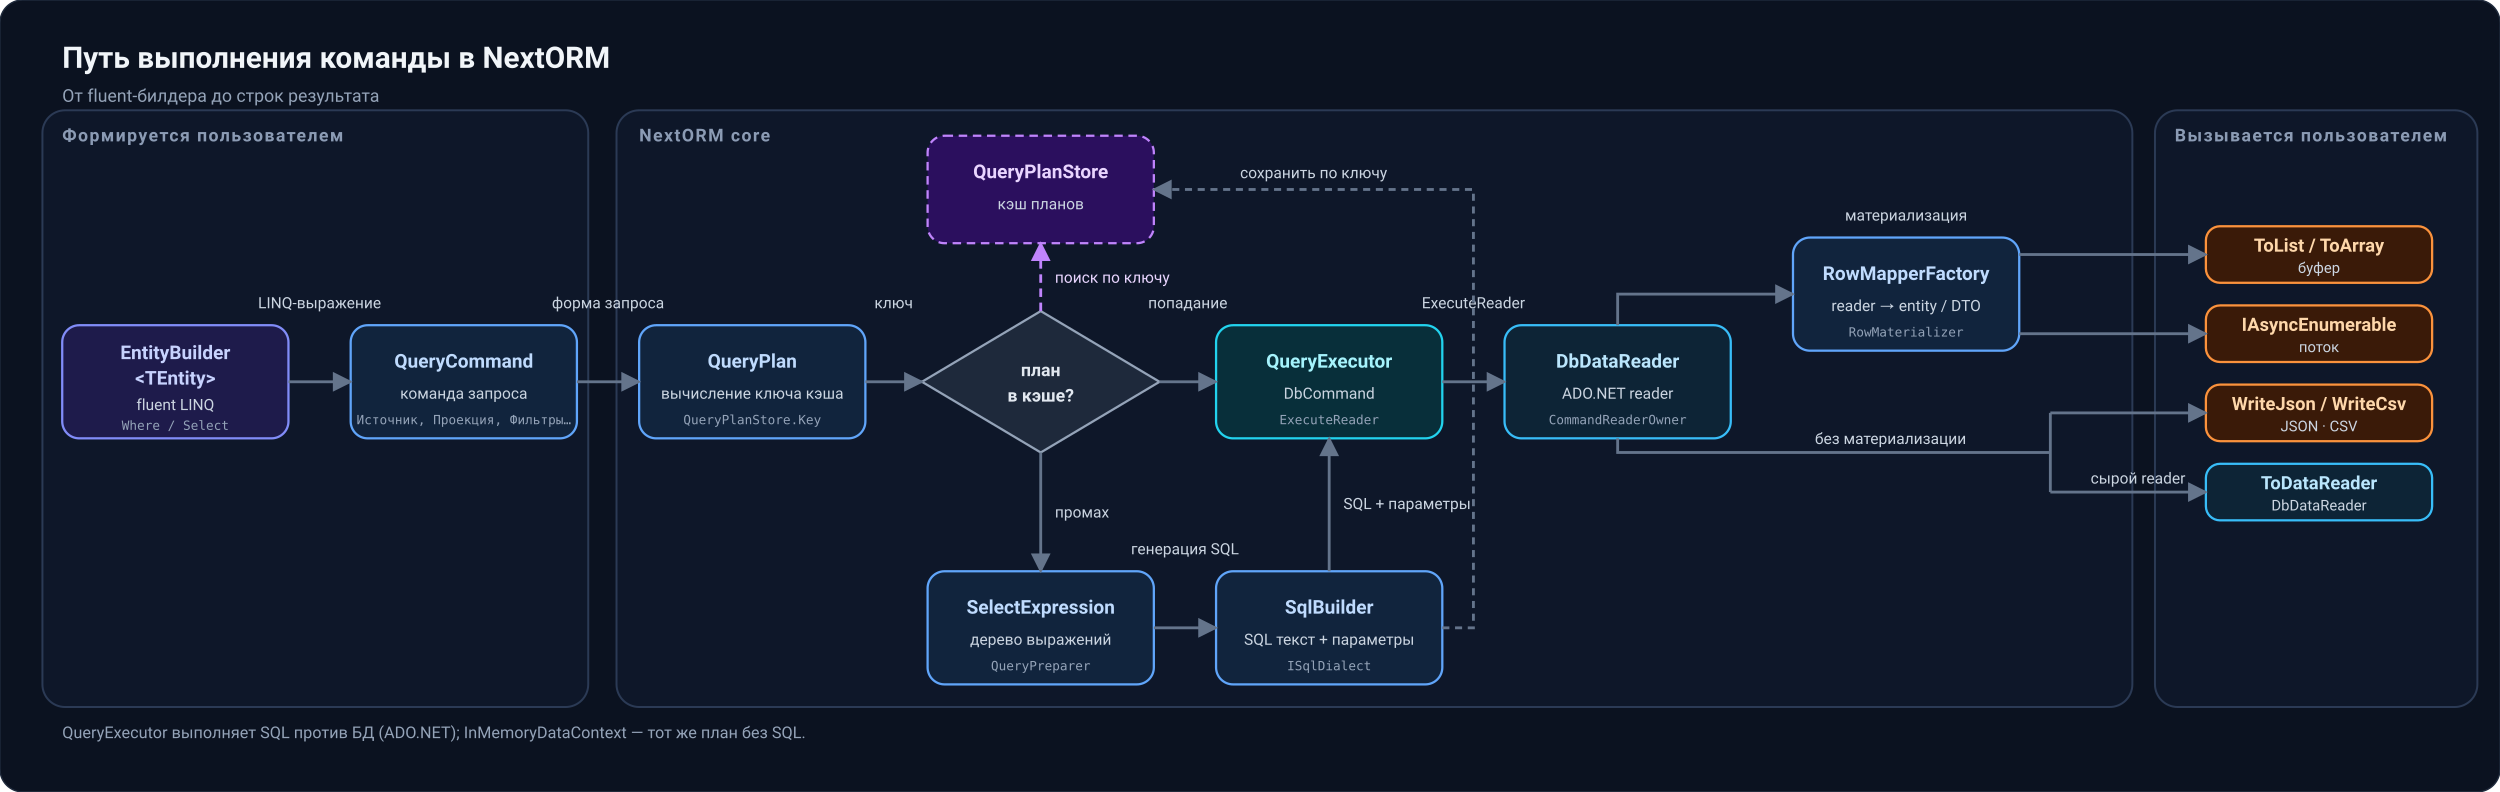
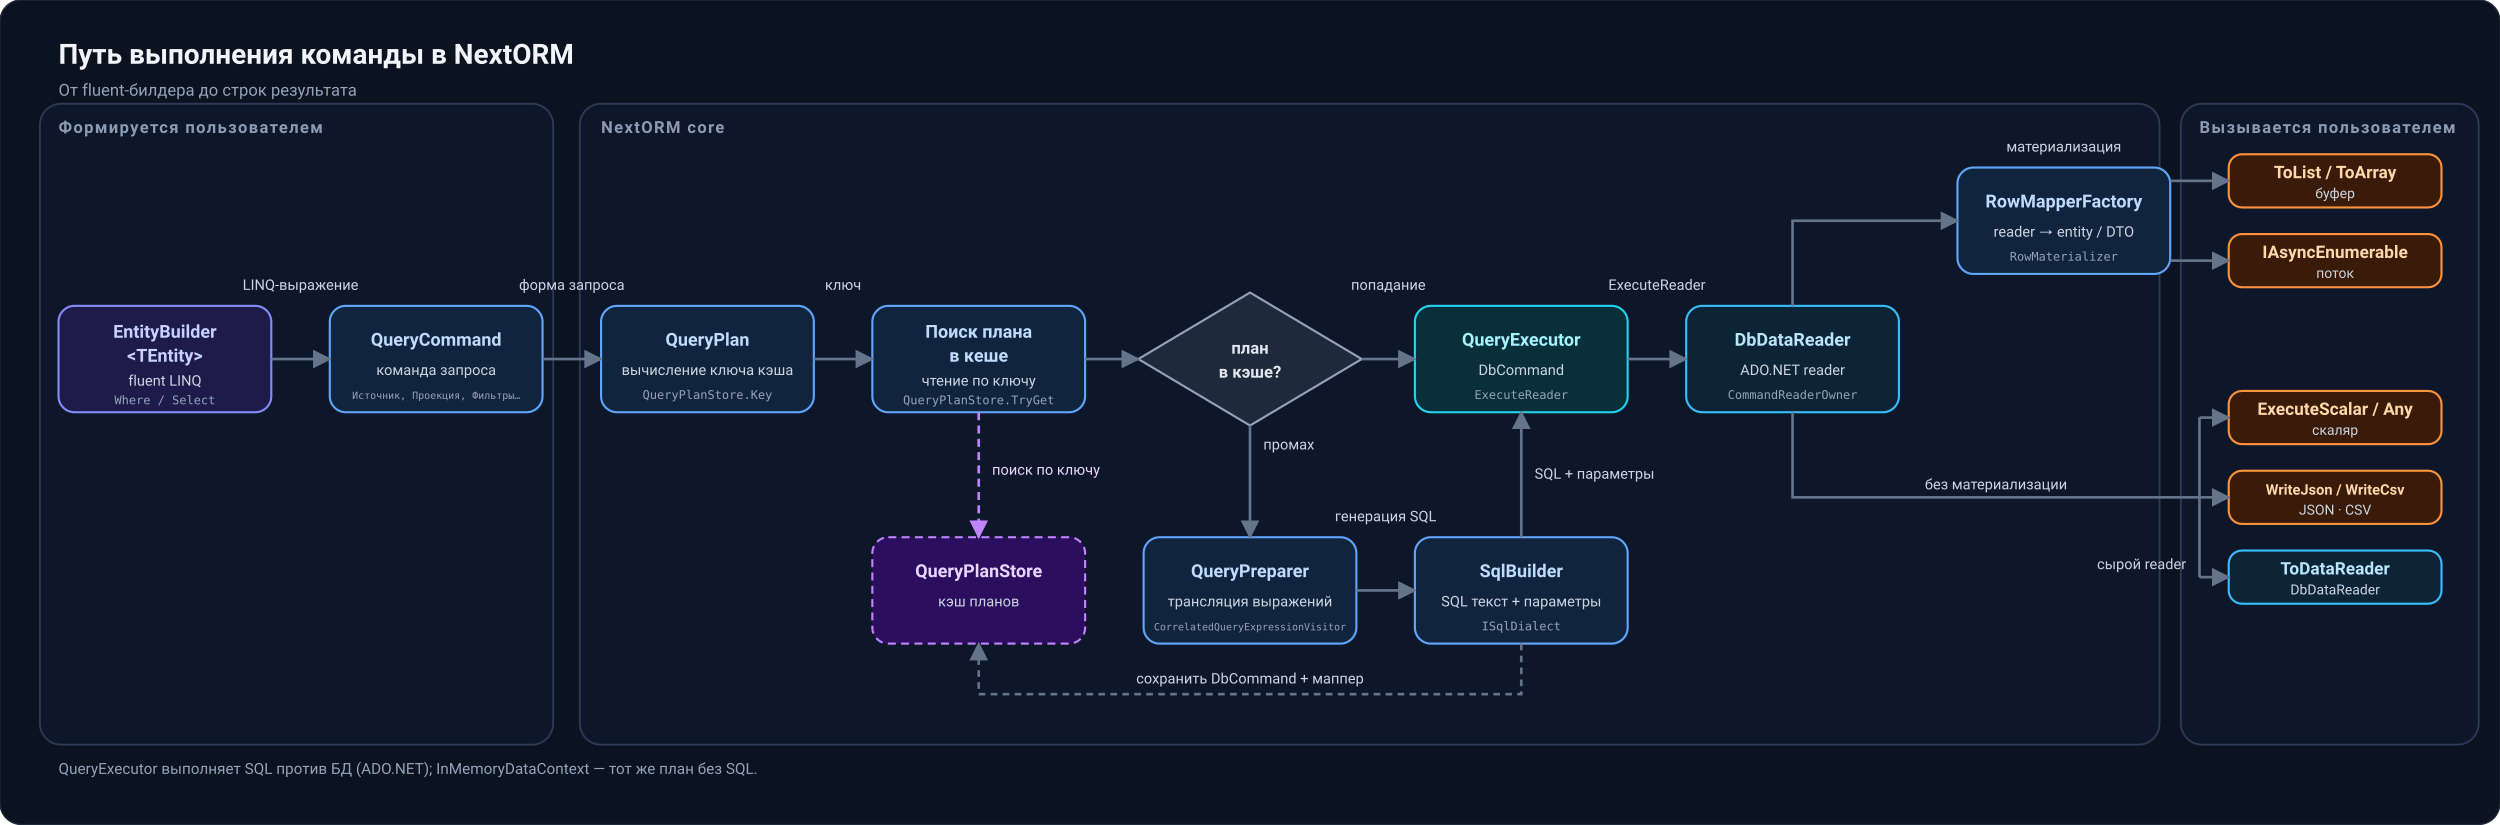
- <svg xmlns="http://www.w3.org/2000/svg" viewBox="0 0 1768 560" role="img" aria-labelledby="t d">
+ <svg xmlns="http://www.w3.org/2000/svg" viewBox="0 0 1880 620" role="img" aria-labelledby="t d">
  <defs>
    <marker id="arrow" viewBox="0 0 10 10" refX="9" refY="5" markerWidth="7" markerHeight="7" orient="auto-start-reverse">
      <path d="M0,0 L10,5 L0,10 z" fill="#64748b" />
    </marker>
    <marker id="arrowv" viewBox="0 0 10 10" refX="9" refY="5" markerWidth="7" markerHeight="7" orient="auto-start-reverse">
      <path d="M0,0 L10,5 L0,10 z" fill="#c084fc" />
    </marker>
  </defs>
-   <rect x="0" y="0" width="1768" height="560" rx="16" fill="#0b1220" stroke="#1e293b" />
+   <rect x="0" y="0" width="1880" height="620" rx="16" fill="#0b1220" stroke="#1e293b" />
  <text x="44" y="48" font-family="Segoe UI, Roboto, Helvetica, Arial, sans-serif" font-size="21" font-weight="700" fill="#f1f5f9">Путь выполнения команды в NextORM</text>
  <text x="44" y="72" font-family="Segoe UI, Roboto, Helvetica, Arial, sans-serif" font-size="12.5" fill="#94a3b8">От fluent-билдера до строк результата</text>
-   <rect x="30" y="78" width="386" height="422" rx="16" fill="#0e1729" stroke="#2b3a55" stroke-width="1.4" />
-   <rect x="436" y="78" width="1072" height="422" rx="16" fill="#0e1729" stroke="#2b3a55" stroke-width="1.4" />
-   <rect x="1524" y="78" width="228" height="422" rx="16" fill="#0e1729" stroke="#2b3a55" stroke-width="1.4" />
+   <rect x="30" y="78" width="386" height="482" rx="16" fill="#0e1729" stroke="#2b3a55" stroke-width="1.4" />
+   <rect x="436" y="78" width="1188" height="482" rx="16" fill="#0e1729" stroke="#2b3a55" stroke-width="1.4" />
+   <rect x="1640" y="78" width="224" height="482" rx="16" fill="#0e1729" stroke="#2b3a55" stroke-width="1.4" />
  <text x="44" y="100" font-family="Segoe UI, Roboto, Helvetica, Arial, sans-serif" font-size="12.5" font-weight="700" letter-spacing="1" fill="#8b9bb4">Формируется пользователем</text>
  <text x="452" y="100" font-family="Segoe UI, Roboto, Helvetica, Arial, sans-serif" font-size="12.5" font-weight="700" letter-spacing="1" fill="#8b9bb4">NextORM core</text>
-   <text x="1538" y="100" font-family="Segoe UI, Roboto, Helvetica, Arial, sans-serif" font-size="12.5" font-weight="700" letter-spacing="1" fill="#8b9bb4">Вызывается пользователем</text>
-   <rect x="656" y="96" width="160" height="76" rx="12" fill="#2b0f5e" stroke="#c084fc" stroke-width="1.6" stroke-dasharray="6 4" />
-   <text x="736.0" y="126" text-anchor="middle" font-family="Segoe UI, Roboto, Helvetica, Arial, sans-serif" font-size="13.5" font-weight="700" fill="#e9d5ff">QueryPlanStore</text>
-   <text x="736.0" y="148" text-anchor="middle" font-family="Segoe UI, Roboto, Helvetica, Arial, sans-serif" font-size="11" fill="#cbd5e1">кэш планов</text>
-   <polygon points="736,220 820,270 736,320 652,270" fill="#1e293b" stroke="#94a3b8" stroke-width="1.6" />
-   <text x="736" y="266" text-anchor="middle" font-family="Segoe UI, Roboto, Helvetica, Arial, sans-serif" font-size="12.5" font-weight="700" fill="#e2e8f0">план</text>
-   <text x="736" y="284" text-anchor="middle" font-family="Segoe UI, Roboto, Helvetica, Arial, sans-serif" font-size="12.5" font-weight="700" fill="#e2e8f0">в кэше?</text>
+   <text x="1654" y="100" font-family="Segoe UI, Roboto, Helvetica, Arial, sans-serif" font-size="12.5" font-weight="700" letter-spacing="1" fill="#8b9bb4">Вызывается пользователем</text>
+   <rect x="656" y="404" width="160" height="80" rx="12" fill="#2b0f5e" stroke="#c084fc" stroke-width="1.6" stroke-dasharray="6 4" />
+   <text x="736.0" y="434" text-anchor="middle" font-family="Segoe UI, Roboto, Helvetica, Arial, sans-serif" font-size="13.5" font-weight="700" fill="#e9d5ff">QueryPlanStore</text>
+   <text x="736.0" y="456" text-anchor="middle" font-family="Segoe UI, Roboto, Helvetica, Arial, sans-serif" font-size="11" fill="#cbd5e1">кэш планов</text>
+   <polygon points="940,220 1024,270 940,320 856,270" fill="#1e293b" stroke="#94a3b8" stroke-width="1.6" />
+   <text x="940" y="266" text-anchor="middle" font-family="Segoe UI, Roboto, Helvetica, Arial, sans-serif" font-size="12.5" font-weight="700" fill="#e2e8f0">план</text>
+   <text x="940" y="284" text-anchor="middle" font-family="Segoe UI, Roboto, Helvetica, Arial, sans-serif" font-size="12.5" font-weight="700" fill="#e2e8f0">в кэше?</text>
  <rect x="44" y="230" width="160" height="80" rx="12" fill="#1e1b4b" stroke="#818cf8" stroke-width="1.6" />
  <text x="124.0" y="254" text-anchor="middle" font-family="Segoe UI, Roboto, Helvetica, Arial, sans-serif" font-size="13.5" font-weight="700" fill="#c7d2fe">EntityBuilder</text>
  <text x="124.0" y="272" text-anchor="middle" font-family="Segoe UI, Roboto, Helvetica, Arial, sans-serif" font-size="13.5" font-weight="700" fill="#c7d2fe">&lt;TEntity&gt;</text>
  <text x="124.0" y="290" text-anchor="middle" font-family="Segoe UI, Roboto, Helvetica, Arial, sans-serif" font-size="11" fill="#cbd5e1">fluent LINQ</text>
  <text x="124.0" y="304" text-anchor="middle" font-family="ui-monospace, SFMono-Regular, Menlo, Consolas, monospace" font-size="9" fill="#94a3b8">Where / Select</text>
  <rect x="248" y="230" width="160" height="80" rx="12" fill="#11243d" stroke="#60a5fa" stroke-width="1.6" />
  <text x="328.0" y="260" text-anchor="middle" font-family="Segoe UI, Roboto, Helvetica, Arial, sans-serif" font-size="13.5" font-weight="700" fill="#bfdbfe">QueryCommand</text>
  <text x="328.0" y="282" text-anchor="middle" font-family="Segoe UI, Roboto, Helvetica, Arial, sans-serif" font-size="11" fill="#cbd5e1">команда запроса</text>
-   <text x="328.0" y="300" text-anchor="middle" font-family="ui-monospace, SFMono-Regular, Menlo, Consolas, monospace" font-size="9" fill="#94a3b8">Источник, Проекция, Фильтры…</text>
+   <text x="328.0" y="300" text-anchor="middle" font-family="ui-monospace, SFMono-Regular, Menlo, Consolas, monospace" font-size="7.5" fill="#94a3b8">Источник, Проекция, Фильтры…</text>
  <rect x="452" y="230" width="160" height="80" rx="12" fill="#11243d" stroke="#60a5fa" stroke-width="1.6" />
  <text x="532.0" y="260" text-anchor="middle" font-family="Segoe UI, Roboto, Helvetica, Arial, sans-serif" font-size="13.5" font-weight="700" fill="#bfdbfe">QueryPlan</text>
  <text x="532.0" y="282" text-anchor="middle" font-family="Segoe UI, Roboto, Helvetica, Arial, sans-serif" font-size="11" fill="#cbd5e1">вычисление ключа кэша</text>
  <text x="532.0" y="300" text-anchor="middle" font-family="ui-monospace, SFMono-Regular, Menlo, Consolas, monospace" font-size="9" fill="#94a3b8">QueryPlanStore.Key</text>
-   <rect x="860" y="230" width="160" height="80" rx="12" fill="#082f3a" stroke="#22d3ee" stroke-width="1.6" />
-   <text x="940.0" y="260" text-anchor="middle" font-family="Segoe UI, Roboto, Helvetica, Arial, sans-serif" font-size="13.5" font-weight="700" fill="#a5f3fc">QueryExecutor</text>
-   <text x="940.0" y="282" text-anchor="middle" font-family="Segoe UI, Roboto, Helvetica, Arial, sans-serif" font-size="11" fill="#cbd5e1">DbCommand</text>
-   <text x="940.0" y="300" text-anchor="middle" font-family="ui-monospace, SFMono-Regular, Menlo, Consolas, monospace" font-size="9" fill="#94a3b8">ExecuteReader</text>
-   <rect x="1064" y="230" width="160" height="80" rx="12" fill="#0d2436" stroke="#38bdf8" stroke-width="1.6" />
-   <text x="1144.0" y="260" text-anchor="middle" font-family="Segoe UI, Roboto, Helvetica, Arial, sans-serif" font-size="13.5" font-weight="700" fill="#bae6fd">DbDataReader</text>
-   <text x="1144.0" y="282" text-anchor="middle" font-family="Segoe UI, Roboto, Helvetica, Arial, sans-serif" font-size="11" fill="#cbd5e1">ADO.NET reader</text>
-   <text x="1144.0" y="300" text-anchor="middle" font-family="ui-monospace, SFMono-Regular, Menlo, Consolas, monospace" font-size="9" fill="#94a3b8">CommandReaderOwner</text>
-   <rect x="1268" y="168" width="160" height="80" rx="12" fill="#11243d" stroke="#60a5fa" stroke-width="1.6" />
-   <text x="1348.0" y="198" text-anchor="middle" font-family="Segoe UI, Roboto, Helvetica, Arial, sans-serif" font-size="13.5" font-weight="700" fill="#bfdbfe">RowMapperFactory</text>
-   <text x="1348.0" y="220" text-anchor="middle" font-family="Segoe UI, Roboto, Helvetica, Arial, sans-serif" font-size="11" fill="#cbd5e1">reader → entity / DTO</text>
-   <text x="1348.0" y="238" text-anchor="middle" font-family="ui-monospace, SFMono-Regular, Menlo, Consolas, monospace" font-size="9" fill="#94a3b8">RowMaterializer</text>
-   <rect x="656" y="404" width="160" height="80" rx="12" fill="#11243d" stroke="#60a5fa" stroke-width="1.6" />
-   <text x="736.0" y="434" text-anchor="middle" font-family="Segoe UI, Roboto, Helvetica, Arial, sans-serif" font-size="13.5" font-weight="700" fill="#bfdbfe">SelectExpression</text>
-   <text x="736.0" y="456" text-anchor="middle" font-family="Segoe UI, Roboto, Helvetica, Arial, sans-serif" font-size="11" fill="#cbd5e1">дерево выражений</text>
-   <text x="736.0" y="474" text-anchor="middle" font-family="ui-monospace, SFMono-Regular, Menlo, Consolas, monospace" font-size="9" fill="#94a3b8">QueryPreparer</text>
+   <rect x="656" y="230" width="160" height="80" rx="12" fill="#11243d" stroke="#60a5fa" stroke-width="1.6" />
+   <text x="736.0" y="254" text-anchor="middle" font-family="Segoe UI, Roboto, Helvetica, Arial, sans-serif" font-size="13.5" font-weight="700" fill="#bfdbfe">Поиск плана</text>
+   <text x="736.0" y="272" text-anchor="middle" font-family="Segoe UI, Roboto, Helvetica, Arial, sans-serif" font-size="13.5" font-weight="700" fill="#bfdbfe">в кеше</text>
+   <text x="736.0" y="290" text-anchor="middle" font-family="Segoe UI, Roboto, Helvetica, Arial, sans-serif" font-size="11" fill="#cbd5e1">чтение по ключу</text>
+   <text x="736.0" y="304" text-anchor="middle" font-family="ui-monospace, SFMono-Regular, Menlo, Consolas, monospace" font-size="9" fill="#94a3b8">QueryPlanStore.TryGet</text>
+   <rect x="1064" y="230" width="160" height="80" rx="12" fill="#082f3a" stroke="#22d3ee" stroke-width="1.6" />
+   <text x="1144.0" y="260" text-anchor="middle" font-family="Segoe UI, Roboto, Helvetica, Arial, sans-serif" font-size="13.5" font-weight="700" fill="#a5f3fc">QueryExecutor</text>
+   <text x="1144.0" y="282" text-anchor="middle" font-family="Segoe UI, Roboto, Helvetica, Arial, sans-serif" font-size="11" fill="#cbd5e1">DbCommand</text>
+   <text x="1144.0" y="300" text-anchor="middle" font-family="ui-monospace, SFMono-Regular, Menlo, Consolas, monospace" font-size="9" fill="#94a3b8">ExecuteReader</text>
+   <rect x="1268" y="230" width="160" height="80" rx="12" fill="#0d2436" stroke="#38bdf8" stroke-width="1.6" />
+   <text x="1348.0" y="260" text-anchor="middle" font-family="Segoe UI, Roboto, Helvetica, Arial, sans-serif" font-size="13.5" font-weight="700" fill="#bae6fd">DbDataReader</text>
+   <text x="1348.0" y="282" text-anchor="middle" font-family="Segoe UI, Roboto, Helvetica, Arial, sans-serif" font-size="11" fill="#cbd5e1">ADO.NET reader</text>
+   <text x="1348.0" y="300" text-anchor="middle" font-family="ui-monospace, SFMono-Regular, Menlo, Consolas, monospace" font-size="9" fill="#94a3b8">CommandReaderOwner</text>
+   <rect x="1472" y="126" width="160" height="80" rx="12" fill="#11243d" stroke="#60a5fa" stroke-width="1.6" />
+   <text x="1552.0" y="156" text-anchor="middle" font-family="Segoe UI, Roboto, Helvetica, Arial, sans-serif" font-size="13.5" font-weight="700" fill="#bfdbfe">RowMapperFactory</text>
+   <text x="1552.0" y="178" text-anchor="middle" font-family="Segoe UI, Roboto, Helvetica, Arial, sans-serif" font-size="11" fill="#cbd5e1">reader → entity / DTO</text>
+   <text x="1552.0" y="196" text-anchor="middle" font-family="ui-monospace, SFMono-Regular, Menlo, Consolas, monospace" font-size="9" fill="#94a3b8">RowMaterializer</text>
  <rect x="860" y="404" width="160" height="80" rx="12" fill="#11243d" stroke="#60a5fa" stroke-width="1.6" />
-   <text x="940.0" y="434" text-anchor="middle" font-family="Segoe UI, Roboto, Helvetica, Arial, sans-serif" font-size="13.5" font-weight="700" fill="#bfdbfe">SqlBuilder</text>
-   <text x="940.0" y="456" text-anchor="middle" font-family="Segoe UI, Roboto, Helvetica, Arial, sans-serif" font-size="11" fill="#cbd5e1">SQL текст + параметры</text>
-   <text x="940.0" y="474" text-anchor="middle" font-family="ui-monospace, SFMono-Regular, Menlo, Consolas, monospace" font-size="9" fill="#94a3b8">ISqlDialect</text>
-   <rect x="1560" y="160" width="160" height="40" rx="10" fill="#3a1a08" stroke="#fb923c" stroke-width="1.6" />
-   <text x="1640.0" y="178" text-anchor="middle" font-family="Segoe UI, Roboto, Helvetica, Arial, sans-serif" font-size="13" font-weight="700" fill="#fed7aa">ToList / ToArray</text>
-   <text x="1640.0" y="193" text-anchor="middle" font-family="Segoe UI, Roboto, Helvetica, Arial, sans-serif" font-size="10.5" fill="#cbd5e1">буфер</text>
-   <rect x="1560" y="216" width="160" height="40" rx="10" fill="#3a1a08" stroke="#fb923c" stroke-width="1.6" />
-   <text x="1640.0" y="234" text-anchor="middle" font-family="Segoe UI, Roboto, Helvetica, Arial, sans-serif" font-size="13" font-weight="700" fill="#fed7aa">IAsyncEnumerable</text>
-   <text x="1640.0" y="249" text-anchor="middle" font-family="Segoe UI, Roboto, Helvetica, Arial, sans-serif" font-size="10.5" fill="#cbd5e1">поток</text>
-   <rect x="1560" y="272" width="160" height="40" rx="10" fill="#3a1a08" stroke="#fb923c" stroke-width="1.6" />
-   <text x="1640.0" y="290" text-anchor="middle" font-family="Segoe UI, Roboto, Helvetica, Arial, sans-serif" font-size="13" font-weight="700" fill="#fed7aa">WriteJson / WriteCsv</text>
-   <text x="1640.0" y="305" text-anchor="middle" font-family="Segoe UI, Roboto, Helvetica, Arial, sans-serif" font-size="10.5" fill="#cbd5e1">JSON · CSV</text>
-   <rect x="1560" y="328" width="160" height="40" rx="10" fill="#0d2436" stroke="#38bdf8" stroke-width="1.6" />
-   <text x="1640.0" y="346" text-anchor="middle" font-family="Segoe UI, Roboto, Helvetica, Arial, sans-serif" font-size="13" font-weight="700" fill="#bae6fd">ToDataReader</text>
-   <text x="1640.0" y="361" text-anchor="middle" font-family="Segoe UI, Roboto, Helvetica, Arial, sans-serif" font-size="10.5" fill="#cbd5e1">DbDataReader</text>
+   <text x="940.0" y="434" text-anchor="middle" font-family="Segoe UI, Roboto, Helvetica, Arial, sans-serif" font-size="13.5" font-weight="700" fill="#bfdbfe">QueryPreparer</text>
+   <text x="940.0" y="456" text-anchor="middle" font-family="Segoe UI, Roboto, Helvetica, Arial, sans-serif" font-size="11" fill="#cbd5e1">трансляция выражений</text>
+   <text x="940.0" y="474" text-anchor="middle" font-family="ui-monospace, SFMono-Regular, Menlo, Consolas, monospace" font-size="7.5" fill="#94a3b8">CorrelatedQueryExpressionVisitor</text>
+   <rect x="1064" y="404" width="160" height="80" rx="12" fill="#11243d" stroke="#60a5fa" stroke-width="1.6" />
+   <text x="1144.0" y="434" text-anchor="middle" font-family="Segoe UI, Roboto, Helvetica, Arial, sans-serif" font-size="13.5" font-weight="700" fill="#bfdbfe">SqlBuilder</text>
+   <text x="1144.0" y="456" text-anchor="middle" font-family="Segoe UI, Roboto, Helvetica, Arial, sans-serif" font-size="11" fill="#cbd5e1">SQL текст + параметры</text>
+   <text x="1144.0" y="474" text-anchor="middle" font-family="ui-monospace, SFMono-Regular, Menlo, Consolas, monospace" font-size="9" fill="#94a3b8">ISqlDialect</text>
+   <rect x="1676" y="116" width="160" height="40" rx="10" fill="#3a1a08" stroke="#fb923c" stroke-width="1.6" />
+   <text x="1756.0" y="134" text-anchor="middle" font-family="Segoe UI, Roboto, Helvetica, Arial, sans-serif" font-size="13" font-weight="700" fill="#fed7aa">ToList / ToArray</text>
+   <text x="1756.0" y="149" text-anchor="middle" font-family="Segoe UI, Roboto, Helvetica, Arial, sans-serif" font-size="10.5" fill="#cbd5e1">буфер</text>
+   <rect x="1676" y="176" width="160" height="40" rx="10" fill="#3a1a08" stroke="#fb923c" stroke-width="1.6" />
+   <text x="1756.0" y="194" text-anchor="middle" font-family="Segoe UI, Roboto, Helvetica, Arial, sans-serif" font-size="13" font-weight="700" fill="#fed7aa">IAsyncEnumerable</text>
+   <text x="1756.0" y="209" text-anchor="middle" font-family="Segoe UI, Roboto, Helvetica, Arial, sans-serif" font-size="10.5" fill="#cbd5e1">поток</text>
+   <rect x="1676" y="294" width="160" height="40" rx="10" fill="#3a1a08" stroke="#fb923c" stroke-width="1.6" />
+   <text x="1756.0" y="312" text-anchor="middle" font-family="Segoe UI, Roboto, Helvetica, Arial, sans-serif" font-size="13" font-weight="700" fill="#fed7aa">ExecuteScalar / Any</text>
+   <text x="1756.0" y="327" text-anchor="middle" font-family="Segoe UI, Roboto, Helvetica, Arial, sans-serif" font-size="10.5" fill="#cbd5e1">скаляр</text>
+   <rect x="1676" y="354" width="160" height="40" rx="10" fill="#3a1a08" stroke="#fb923c" stroke-width="1.6" />
+   <text x="1756.0" y="372" text-anchor="middle" font-family="Segoe UI, Roboto, Helvetica, Arial, sans-serif" font-size="11" font-weight="700" fill="#fed7aa">WriteJson / WriteCsv</text>
+   <text x="1756.0" y="387" text-anchor="middle" font-family="Segoe UI, Roboto, Helvetica, Arial, sans-serif" font-size="10.5" fill="#cbd5e1">JSON · CSV</text>
+   <rect x="1676" y="414" width="160" height="40" rx="10" fill="#0d2436" stroke="#38bdf8" stroke-width="1.6" />
+   <text x="1756.0" y="432" text-anchor="middle" font-family="Segoe UI, Roboto, Helvetica, Arial, sans-serif" font-size="13" font-weight="700" fill="#bae6fd">ToDataReader</text>
+   <text x="1756.0" y="447" text-anchor="middle" font-family="Segoe UI, Roboto, Helvetica, Arial, sans-serif" font-size="10.5" fill="#cbd5e1">DbDataReader</text>
  <path d="M204,270 H248" fill="none" stroke="#64748b" stroke-width="2" marker-end="url(#arrow)" />
  <text x="226.0" y="218" text-anchor="middle" font-family="Segoe UI, Roboto, Helvetica, Arial, sans-serif" font-size="11" fill="#cbd5e1">LINQ-выражение</text>
  <path d="M408,270 H452" fill="none" stroke="#64748b" stroke-width="2" marker-end="url(#arrow)" />
  <text x="430.0" y="218" text-anchor="middle" font-family="Segoe UI, Roboto, Helvetica, Arial, sans-serif" font-size="11" fill="#cbd5e1">форма запроса</text>
-   <path d="M612,270 H652" fill="none" stroke="#64748b" stroke-width="2" marker-end="url(#arrow)" />
-   <text x="632.0" y="218" text-anchor="middle" font-family="Segoe UI, Roboto, Helvetica, Arial, sans-serif" font-size="11" fill="#cbd5e1">ключ</text>
-   <path d="M736,220 V172" fill="none" stroke="#c084fc" stroke-width="2" stroke-dasharray="6 4" marker-end="url(#arrowv)" />
-   <text x="746" y="200" text-anchor="start" font-family="Segoe UI, Roboto, Helvetica, Arial, sans-serif" font-size="11" fill="#e9d5ff">поиск по ключу</text>
-   <path d="M820,270 H860" fill="none" stroke="#64748b" stroke-width="2" marker-end="url(#arrow)" />
-   <text x="840.0" y="218" text-anchor="middle" font-family="Segoe UI, Roboto, Helvetica, Arial, sans-serif" font-size="11" fill="#cbd5e1">попадание</text>
-   <path d="M736,320 V404" fill="none" stroke="#64748b" stroke-width="2" marker-end="url(#arrow)" />
-   <text x="746" y="366" text-anchor="start" font-family="Segoe UI, Roboto, Helvetica, Arial, sans-serif" font-size="11" fill="#cbd5e1">промах</text>
-   <path d="M816,444 H860" fill="none" stroke="#64748b" stroke-width="2" marker-end="url(#arrow)" />
-   <text x="838.0" y="392" text-anchor="middle" font-family="Segoe UI, Roboto, Helvetica, Arial, sans-serif" font-size="11" fill="#cbd5e1">генерация SQL</text>
-   <path d="M940,404 V310" fill="none" stroke="#64748b" stroke-width="2" marker-end="url(#arrow)" />
-   <text x="950" y="360" text-anchor="start" font-family="Segoe UI, Roboto, Helvetica, Arial, sans-serif" font-size="11" fill="#cbd5e1">SQL + параметры</text>
-   <path d="M1020,270 H1064" fill="none" stroke="#64748b" stroke-width="2" marker-end="url(#arrow)" />
-   <text x="1042.0" y="218" text-anchor="middle" font-family="Segoe UI, Roboto, Helvetica, Arial, sans-serif" font-size="11" fill="#cbd5e1">ExecuteReader</text>
-   <path d="M1144,230 V208 H1268" fill="none" stroke="#64748b" stroke-width="2" marker-end="url(#arrow)" />
-   <text x="1348" y="156" text-anchor="middle" font-family="Segoe UI, Roboto, Helvetica, Arial, sans-serif" font-size="11" fill="#cbd5e1">материализация</text>
-   <path d="M1020,444 H1042 V134 H816" fill="none" stroke="#64748b" stroke-width="2" stroke-dasharray="5 4" marker-end="url(#arrow)" />
-   <text x="929" y="126" text-anchor="middle" font-family="Segoe UI, Roboto, Helvetica, Arial, sans-serif" font-size="11" fill="#cbd5e1">сохранить по ключу</text>
-   <path d="M1428,180 H1560" fill="none" stroke="#64748b" stroke-width="2" marker-end="url(#arrow)" />
-   <path d="M1428,236 H1560" fill="none" stroke="#64748b" stroke-width="2" marker-end="url(#arrow)" />
-   <path d="M1144,310 V320 H1450" fill="none" stroke="#64748b" stroke-width="2" />
-   <path d="M1450,292 V348" fill="none" stroke="#64748b" stroke-width="2" />
-   <path d="M1450,292 H1560" fill="none" stroke="#64748b" stroke-width="2" marker-end="url(#arrow)" />
-   <path d="M1450,348 H1560" fill="none" stroke="#64748b" stroke-width="2" marker-end="url(#arrow)" />
-   <text x="1337" y="314" text-anchor="middle" font-family="Segoe UI, Roboto, Helvetica, Arial, sans-serif" font-size="11" fill="#cbd5e1">без материализации</text>
-   <text x="1512" y="342" text-anchor="middle" font-family="Segoe UI, Roboto, Helvetica, Arial, sans-serif" font-size="11" fill="#cbd5e1">сырой reader</text>
-   <text x="44" y="522" font-family="Segoe UI, Roboto, Helvetica, Arial, sans-serif" font-size="11.5" fill="#94a3b8">QueryExecutor выполняет SQL против БД (ADO.NET); InMemoryDataContext — тот же план без SQL.</text>
+   <path d="M612,270 H656" fill="none" stroke="#64748b" stroke-width="2" marker-end="url(#arrow)" />
+   <text x="634.0" y="218" text-anchor="middle" font-family="Segoe UI, Roboto, Helvetica, Arial, sans-serif" font-size="11" fill="#cbd5e1">ключ</text>
+   <path d="M736,310 V404" fill="none" stroke="#c084fc" stroke-width="2" stroke-dasharray="6 4" marker-end="url(#arrowv)" />
+   <text x="746" y="357" text-anchor="start" font-family="Segoe UI, Roboto, Helvetica, Arial, sans-serif" font-size="11" fill="#e9d5ff">поиск по ключу</text>
+   <path d="M816,270 H856" fill="none" stroke="#64748b" stroke-width="2" marker-end="url(#arrow)" />
+   <path d="M1024,270 H1064" fill="none" stroke="#64748b" stroke-width="2" marker-end="url(#arrow)" />
+   <text x="1044.0" y="218" text-anchor="middle" font-family="Segoe UI, Roboto, Helvetica, Arial, sans-serif" font-size="11" fill="#cbd5e1">попадание</text>
+   <path d="M940,320 V404" fill="none" stroke="#64748b" stroke-width="2" marker-end="url(#arrow)" />
+   <text x="950" y="338" text-anchor="start" font-family="Segoe UI, Roboto, Helvetica, Arial, sans-serif" font-size="11" fill="#cbd5e1">промах</text>
+   <path d="M1020,444 H1064" fill="none" stroke="#64748b" stroke-width="2" marker-end="url(#arrow)" />
+   <text x="1042.0" y="392" text-anchor="middle" font-family="Segoe UI, Roboto, Helvetica, Arial, sans-serif" font-size="11" fill="#cbd5e1">генерация SQL</text>
+   <path d="M1144,404 V310" fill="none" stroke="#64748b" stroke-width="2" marker-end="url(#arrow)" />
+   <text x="1154" y="360" text-anchor="start" font-family="Segoe UI, Roboto, Helvetica, Arial, sans-serif" font-size="11" fill="#cbd5e1">SQL + параметры</text>
+   <path d="M1224,270 H1268" fill="none" stroke="#64748b" stroke-width="2" marker-end="url(#arrow)" />
+   <text x="1246.0" y="218" text-anchor="middle" font-family="Segoe UI, Roboto, Helvetica, Arial, sans-serif" font-size="11" fill="#cbd5e1">ExecuteReader</text>
+   <path d="M1348,230 V166 H1472" fill="none" stroke="#64748b" stroke-width="2" marker-end="url(#arrow)" />
+   <text x="1552" y="114" text-anchor="middle" font-family="Segoe UI, Roboto, Helvetica, Arial, sans-serif" font-size="11" fill="#cbd5e1">материализация</text>
+   <path d="M1144,484 V522 H736 V484" fill="none" stroke="#64748b" stroke-width="2" stroke-dasharray="5 4" marker-end="url(#arrow)" />
+   <text x="940" y="514" text-anchor="middle" font-family="Segoe UI, Roboto, Helvetica, Arial, sans-serif" font-size="11" fill="#cbd5e1">сохранить DbCommand + маппер</text>
+   <path d="M1632,136 H1676" fill="none" stroke="#64748b" stroke-width="2" marker-end="url(#arrow)" />
+   <path d="M1632,196 H1676" fill="none" stroke="#64748b" stroke-width="2" marker-end="url(#arrow)" />
+   <path d="M1348,310 V374 H1654" fill="none" stroke="#64748b" stroke-width="2" />
+   <path d="M1654,314 V434" fill="none" stroke="#64748b" stroke-width="2" />
+   <path d="M1654,314 H1676" fill="none" stroke="#64748b" stroke-width="2" marker-end="url(#arrow)" />
+   <path d="M1654,374 H1676" fill="none" stroke="#64748b" stroke-width="2" marker-end="url(#arrow)" />
+   <path d="M1654,434 H1676" fill="none" stroke="#64748b" stroke-width="2" marker-end="url(#arrow)" />
+   <text x="1501" y="368" text-anchor="middle" font-family="Segoe UI, Roboto, Helvetica, Arial, sans-serif" font-size="11" fill="#cbd5e1">без материализации</text>
+   <text x="1644" y="428" text-anchor="end" font-family="Segoe UI, Roboto, Helvetica, Arial, sans-serif" font-size="11" fill="#cbd5e1">сырой reader</text>
+   <text x="44" y="582" font-family="Segoe UI, Roboto, Helvetica, Arial, sans-serif" font-size="11.5" fill="#94a3b8">QueryExecutor выполняет SQL против БД (ADO.NET); InMemoryDataContext — тот же план без SQL.</text>
</svg>
